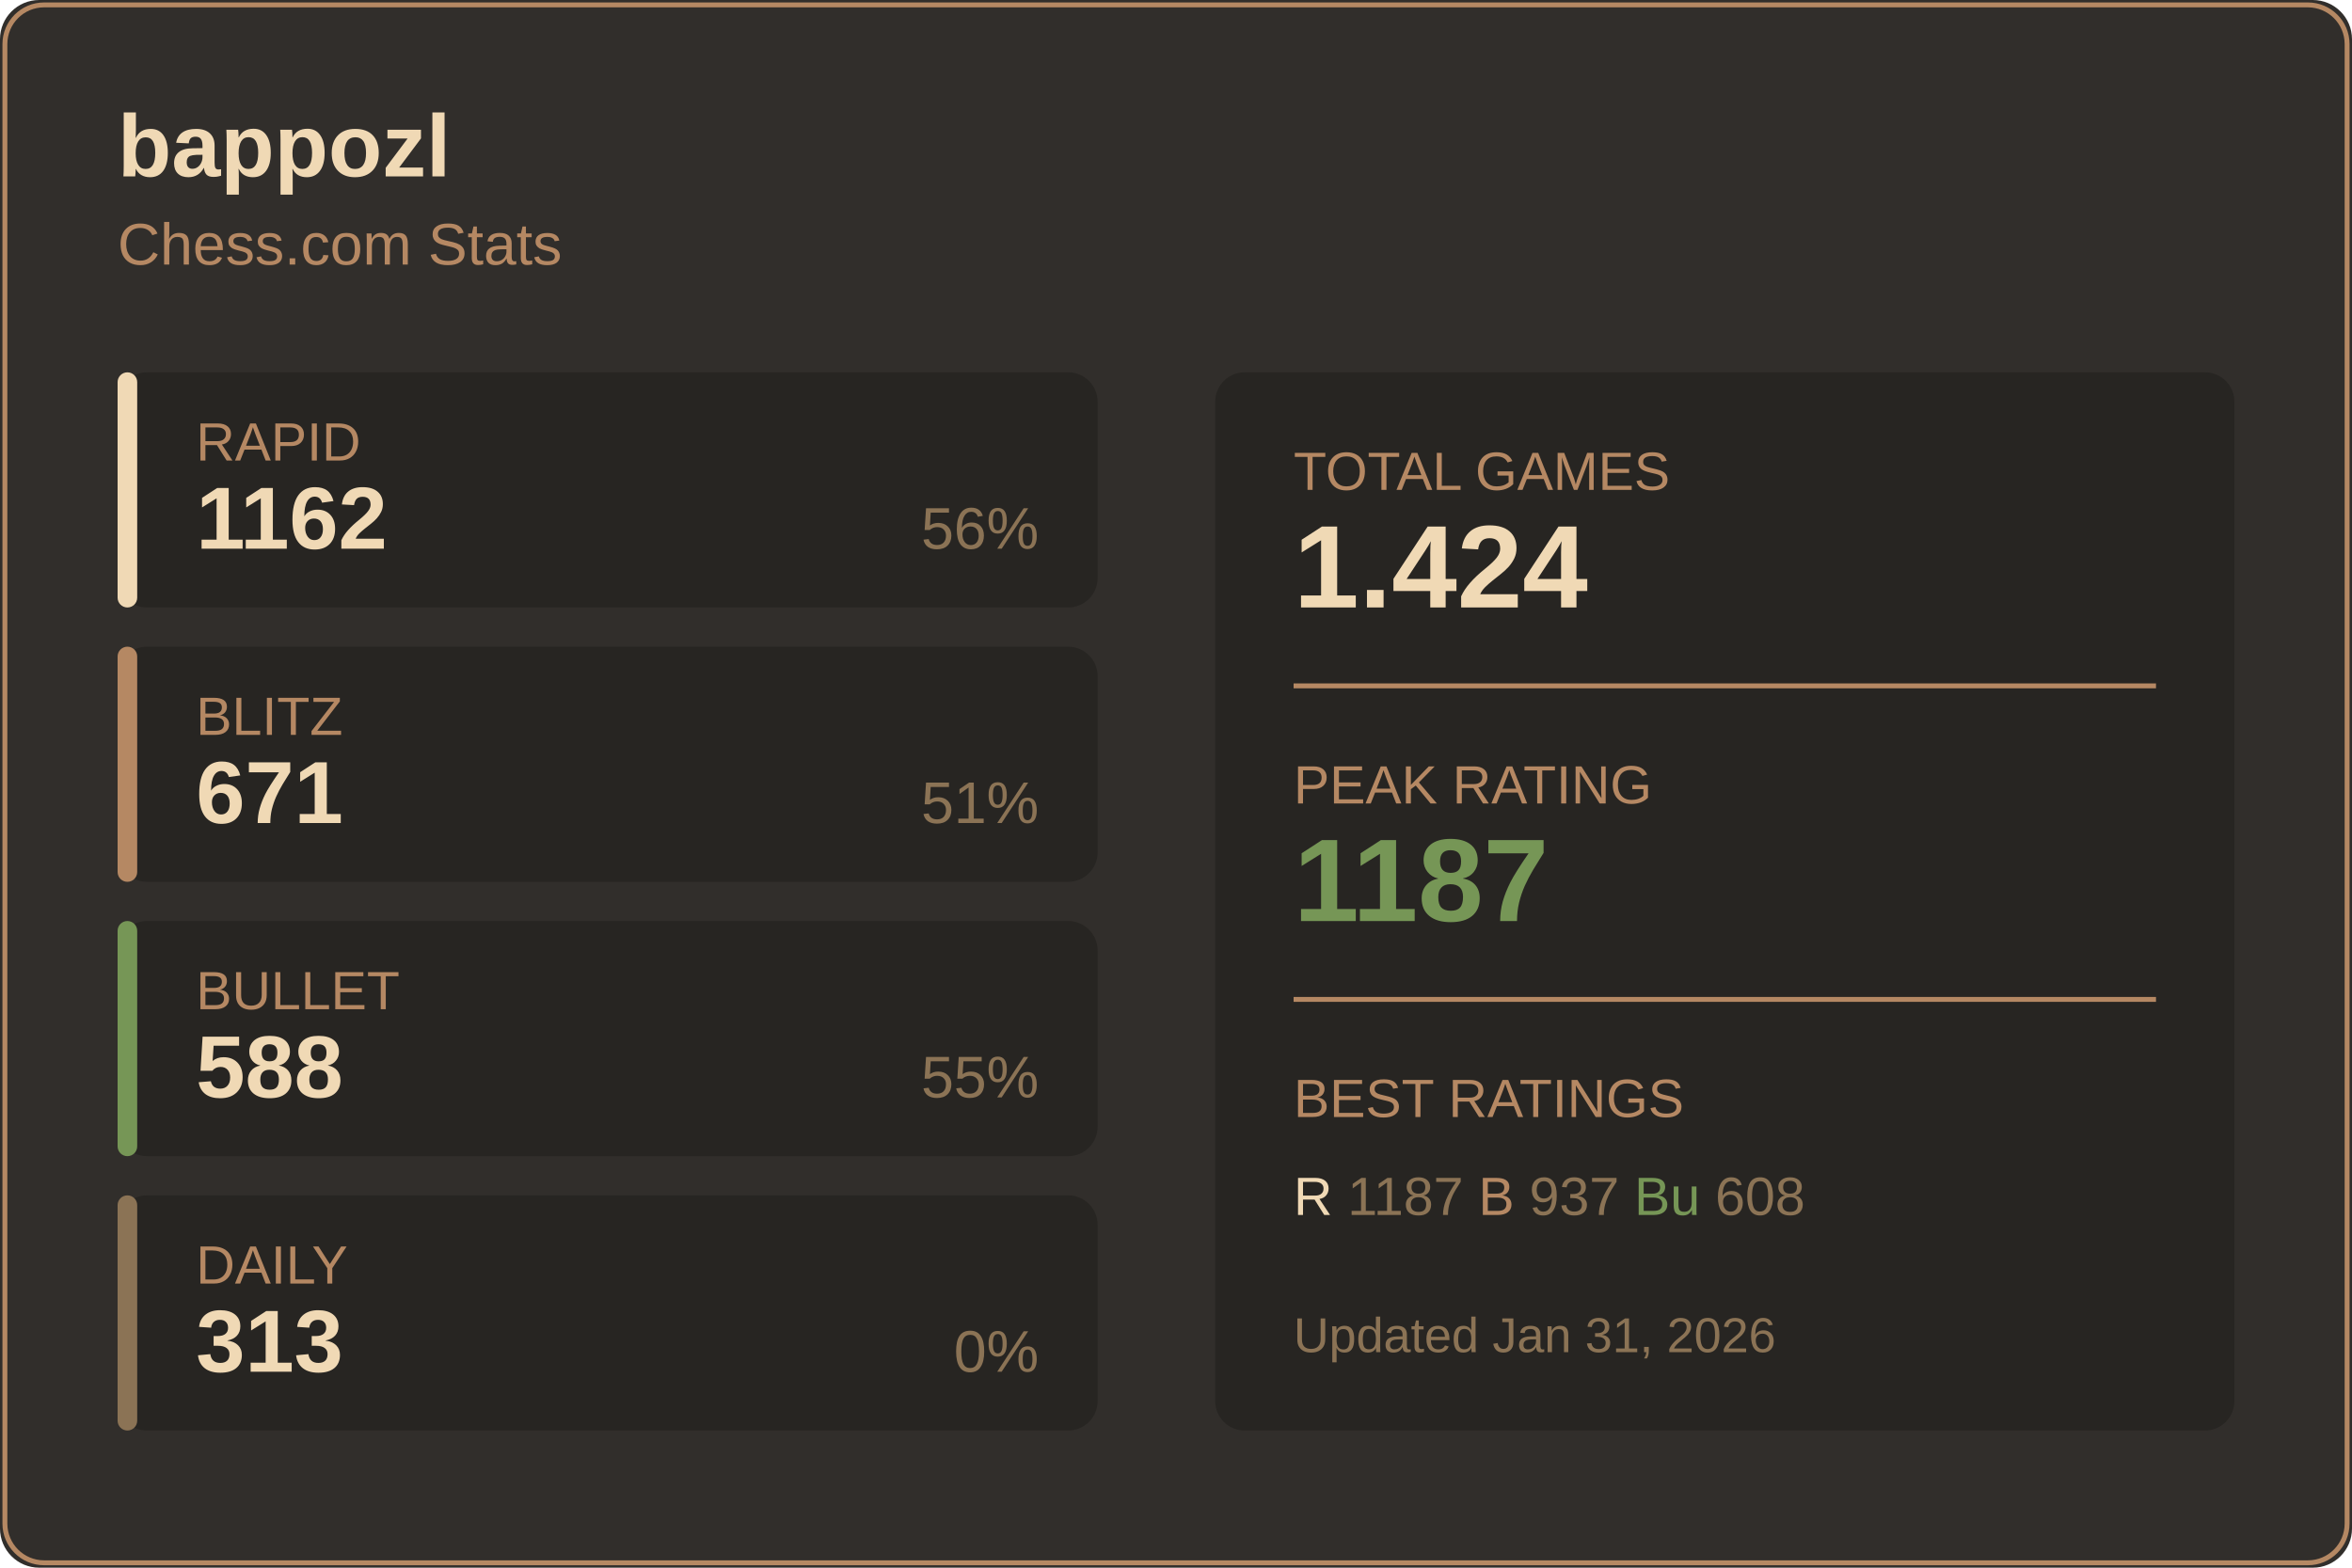
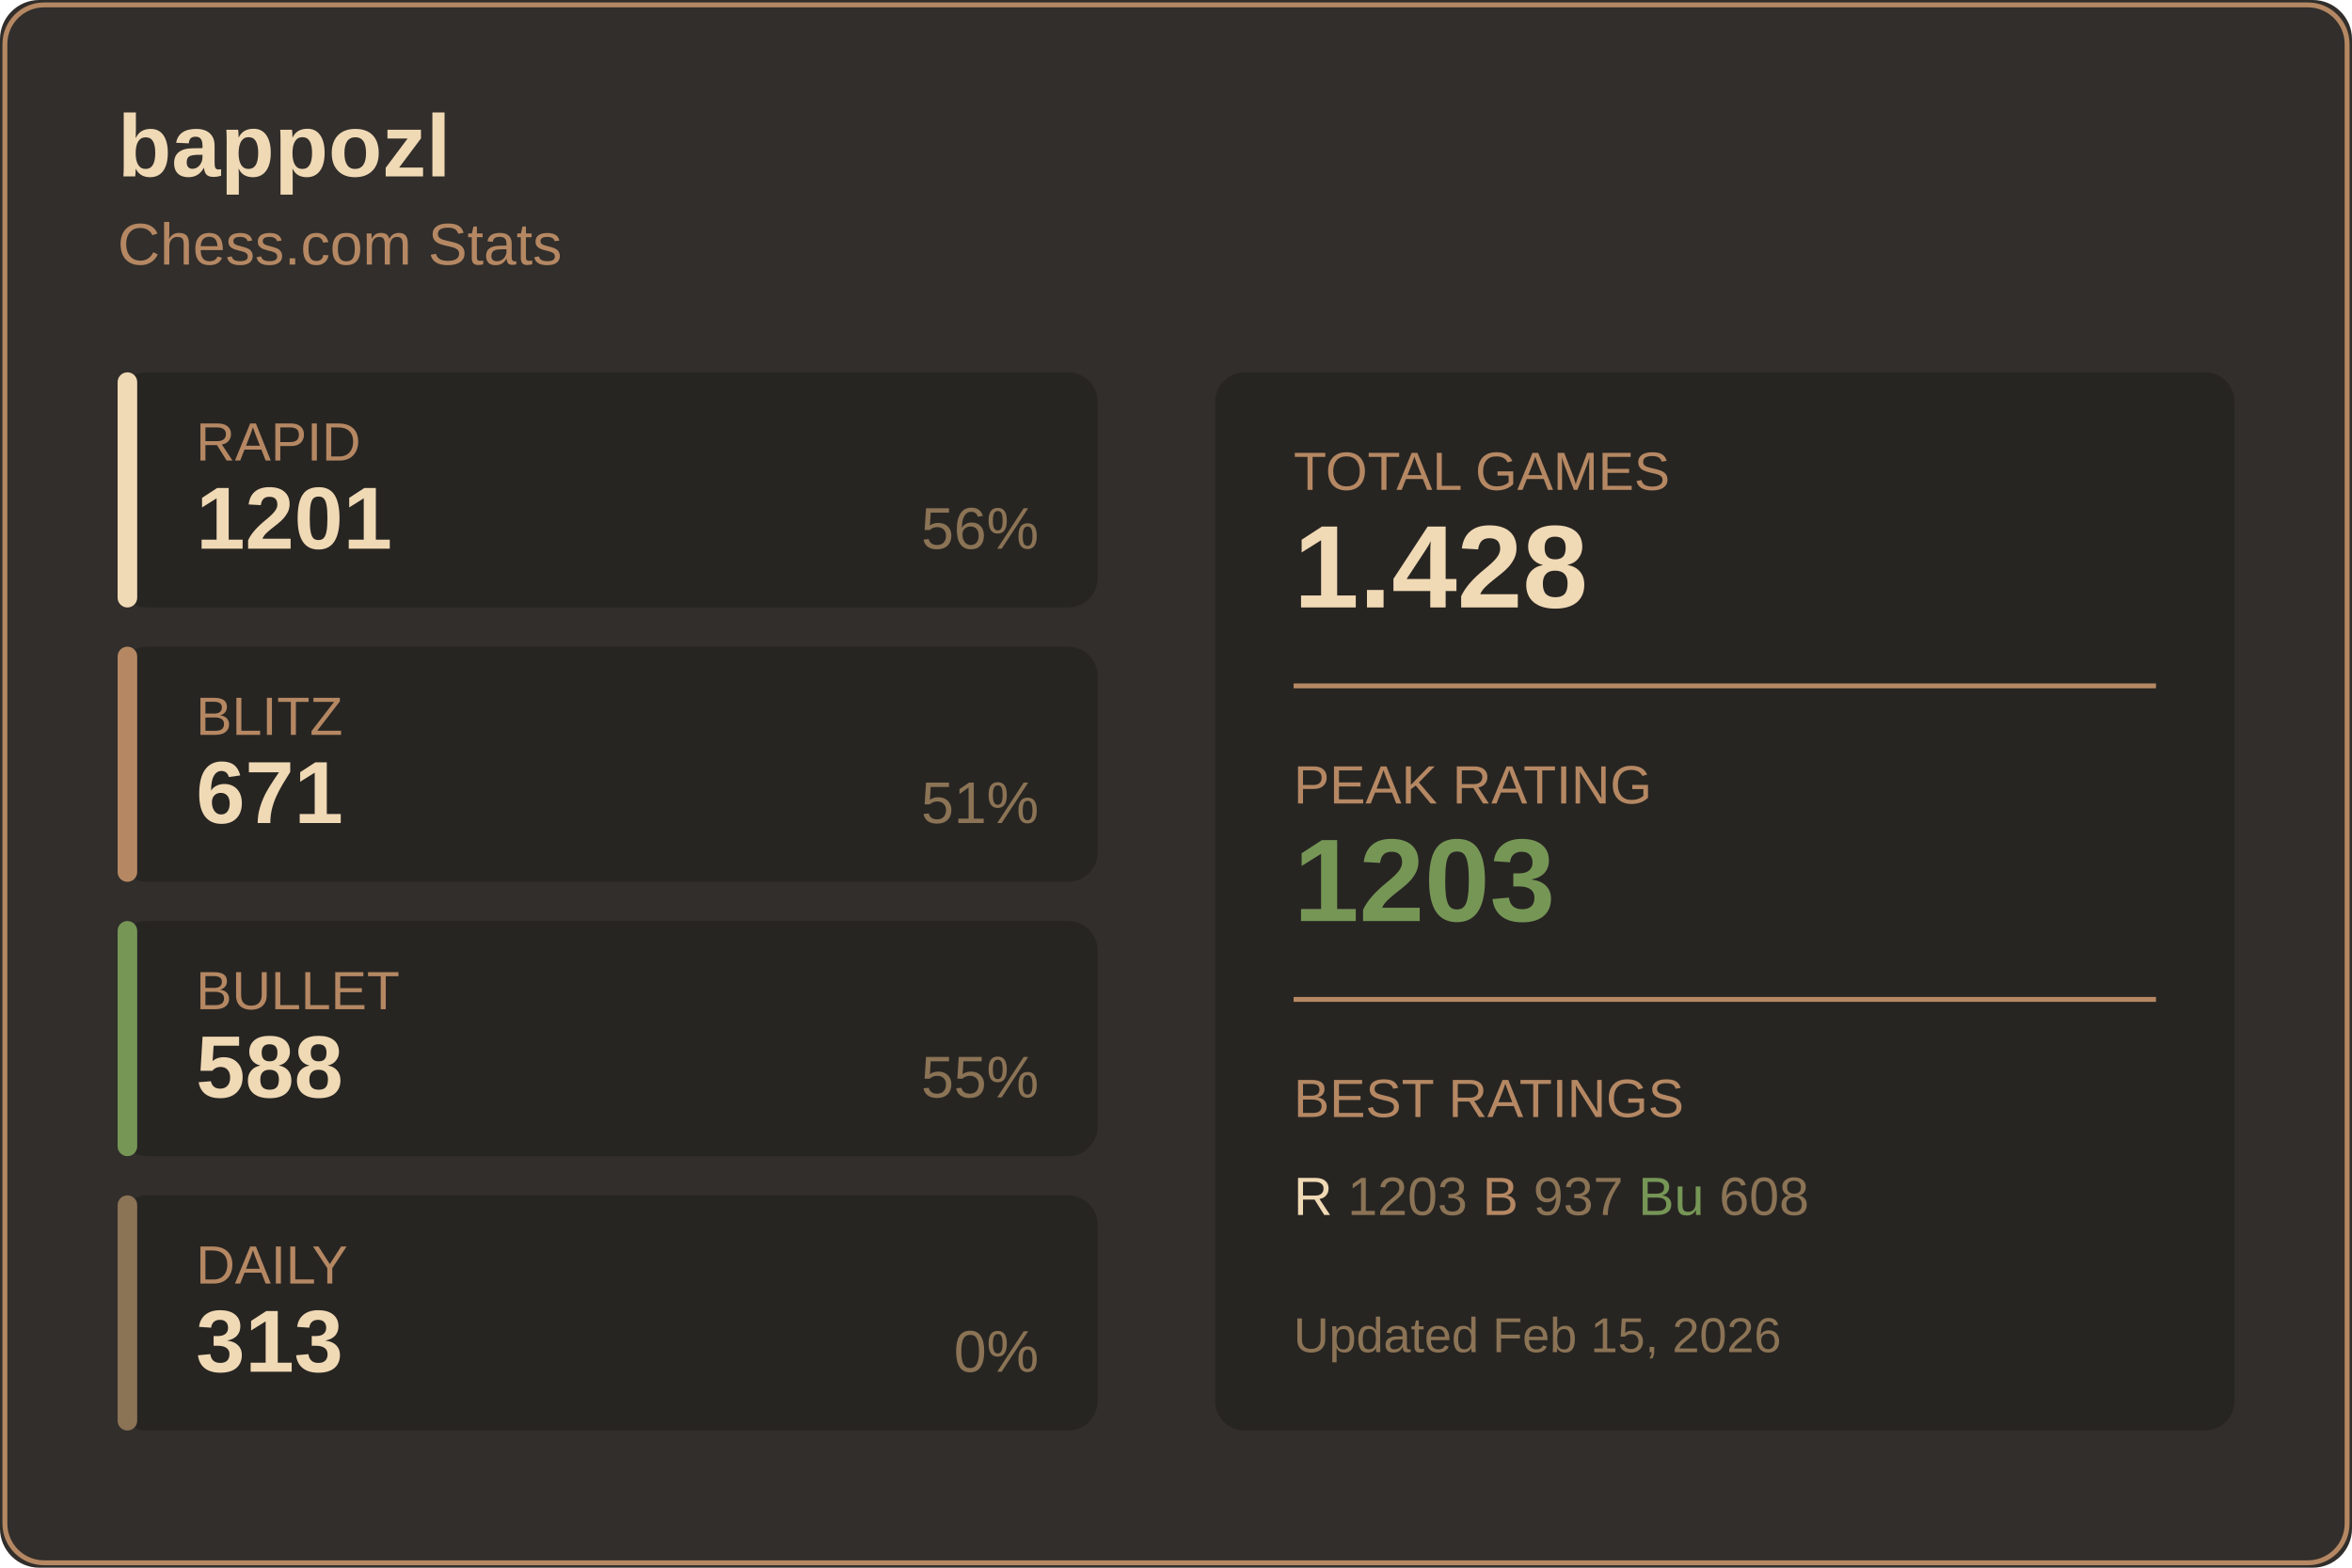
<svg xmlns="http://www.w3.org/2000/svg" width="480" height="320">
  <rect width="480" height="320" fill="#312e2b" rx="8" />
  <rect x="1" y="1" width="478" height="318" fill="none" stroke="#b58863" rx="8" />
  <text x="24" y="36" fill="#f0d9b5" font-size="18" font-weight="600" font-family="Segoe UI, Arial, sans-serif">
    bappozl
  </text>
  <text x="24" y="54" fill="#b58863" font-size="12" font-family="Segoe UI, Arial, sans-serif">
    Chess.com Stats
  </text>
  <g transform="translate(24, 76)">
    <rect width="200" height="48" fill="#272522" rx="6" />
    <rect width="4" height="48" fill="#f0d9b5" rx="2" />
    <text x="16" y="18" fill="#b58863" font-size="11" font-family="Segoe UI, Arial, sans-serif">RAPID</text>
-     <text x="16" y="36" fill="#f0d9b5" font-size="18" font-weight="600" font-family="Segoe UI, Arial, sans-serif">1162</text>
+     <text x="16" y="36" fill="#f0d9b5" font-size="18" font-weight="600" font-family="Segoe UI, Arial, sans-serif">1201</text>
    <text x="188" y="36" fill="#8b7355" font-size="12" font-family="Segoe UI, Arial, sans-serif" text-anchor="end">56%</text>
  </g>
  <g transform="translate(24, 132)">
    <rect width="200" height="48" fill="#272522" rx="6" />
    <rect width="4" height="48" fill="#b58863" rx="2" />
    <text x="16" y="18" fill="#b58863" font-size="11" font-family="Segoe UI, Arial, sans-serif">BLITZ</text>
    <text x="16" y="36" fill="#f0d9b5" font-size="18" font-weight="600" font-family="Segoe UI, Arial, sans-serif">671</text>
    <text x="188" y="36" fill="#8b7355" font-size="12" font-family="Segoe UI, Arial, sans-serif" text-anchor="end">51%</text>
  </g>
  <g transform="translate(24, 188)">
    <rect width="200" height="48" fill="#272522" rx="6" />
    <rect width="4" height="48" fill="#769656" rx="2" />
    <text x="16" y="18" fill="#b58863" font-size="11" font-family="Segoe UI, Arial, sans-serif">BULLET</text>
    <text x="16" y="36" fill="#f0d9b5" font-size="18" font-weight="600" font-family="Segoe UI, Arial, sans-serif">588</text>
    <text x="188" y="36" fill="#8b7355" font-size="12" font-family="Segoe UI, Arial, sans-serif" text-anchor="end">55%</text>
  </g>
  <g transform="translate(24, 244)">
    <rect width="200" height="48" fill="#272522" rx="6" />
    <rect width="4" height="48" fill="#8b7355" rx="2" />
    <text x="16" y="18" fill="#b58863" font-size="11" font-family="Segoe UI, Arial, sans-serif">DAILY</text>
    <text x="16" y="36" fill="#f0d9b5" font-size="18" font-weight="600" font-family="Segoe UI, Arial, sans-serif">313</text>
    <text x="188" y="36" fill="#8b7355" font-size="12" font-family="Segoe UI, Arial, sans-serif" text-anchor="end">0%</text>
  </g>
  <g transform="translate(248, 76)">
    <rect width="208" height="216" fill="#272522" rx="6" />
    <text x="16" y="24" fill="#b58863" font-size="11" font-family="Segoe UI, Arial, sans-serif">TOTAL GAMES</text>
-     <text x="16" y="48" fill="#f0d9b5" font-size="24" font-weight="600" font-family="Segoe UI, Arial, sans-serif">1.424</text>
+     <text x="16" y="48" fill="#f0d9b5" font-size="24" font-weight="600" font-family="Segoe UI, Arial, sans-serif">1.428</text>
    <line x1="16" y1="64" x2="192" y2="64" stroke="#b58863" />
    <text x="16" y="88" fill="#b58863" font-size="11" font-family="Segoe UI, Arial, sans-serif">PEAK RATING</text>
-     <text x="16" y="112" fill="#769656" font-size="24" font-weight="600" font-family="Segoe UI, Arial, sans-serif">1187</text>
+     <text x="16" y="112" fill="#769656" font-size="24" font-weight="600" font-family="Segoe UI, Arial, sans-serif">1203</text>
    <line x1="16" y1="128" x2="192" y2="128" stroke="#b58863" />
    <text x="16" y="152" fill="#b58863" font-size="11" font-family="Segoe UI, Arial, sans-serif">BEST RATINGS</text>
    <text x="16" y="172" fill="#8b7355" font-size="11" font-family="Segoe UI, Arial, sans-serif">
-       <tspan fill="#f0d9b5">R</tspan> 1187
+       <tspan fill="#f0d9b5">R</tspan> 1203
      <tspan fill="#b58863">B</tspan> 937
      <tspan fill="#769656">Bu</tspan> 608
    </text>
    <text x="16" y="200" fill="#8b7355" font-size="10" font-family="Segoe UI, Arial, sans-serif">
-       Updated Jan 31, 2026
+       Updated Feb 15, 2026
    </text>
  </g>
</svg>
